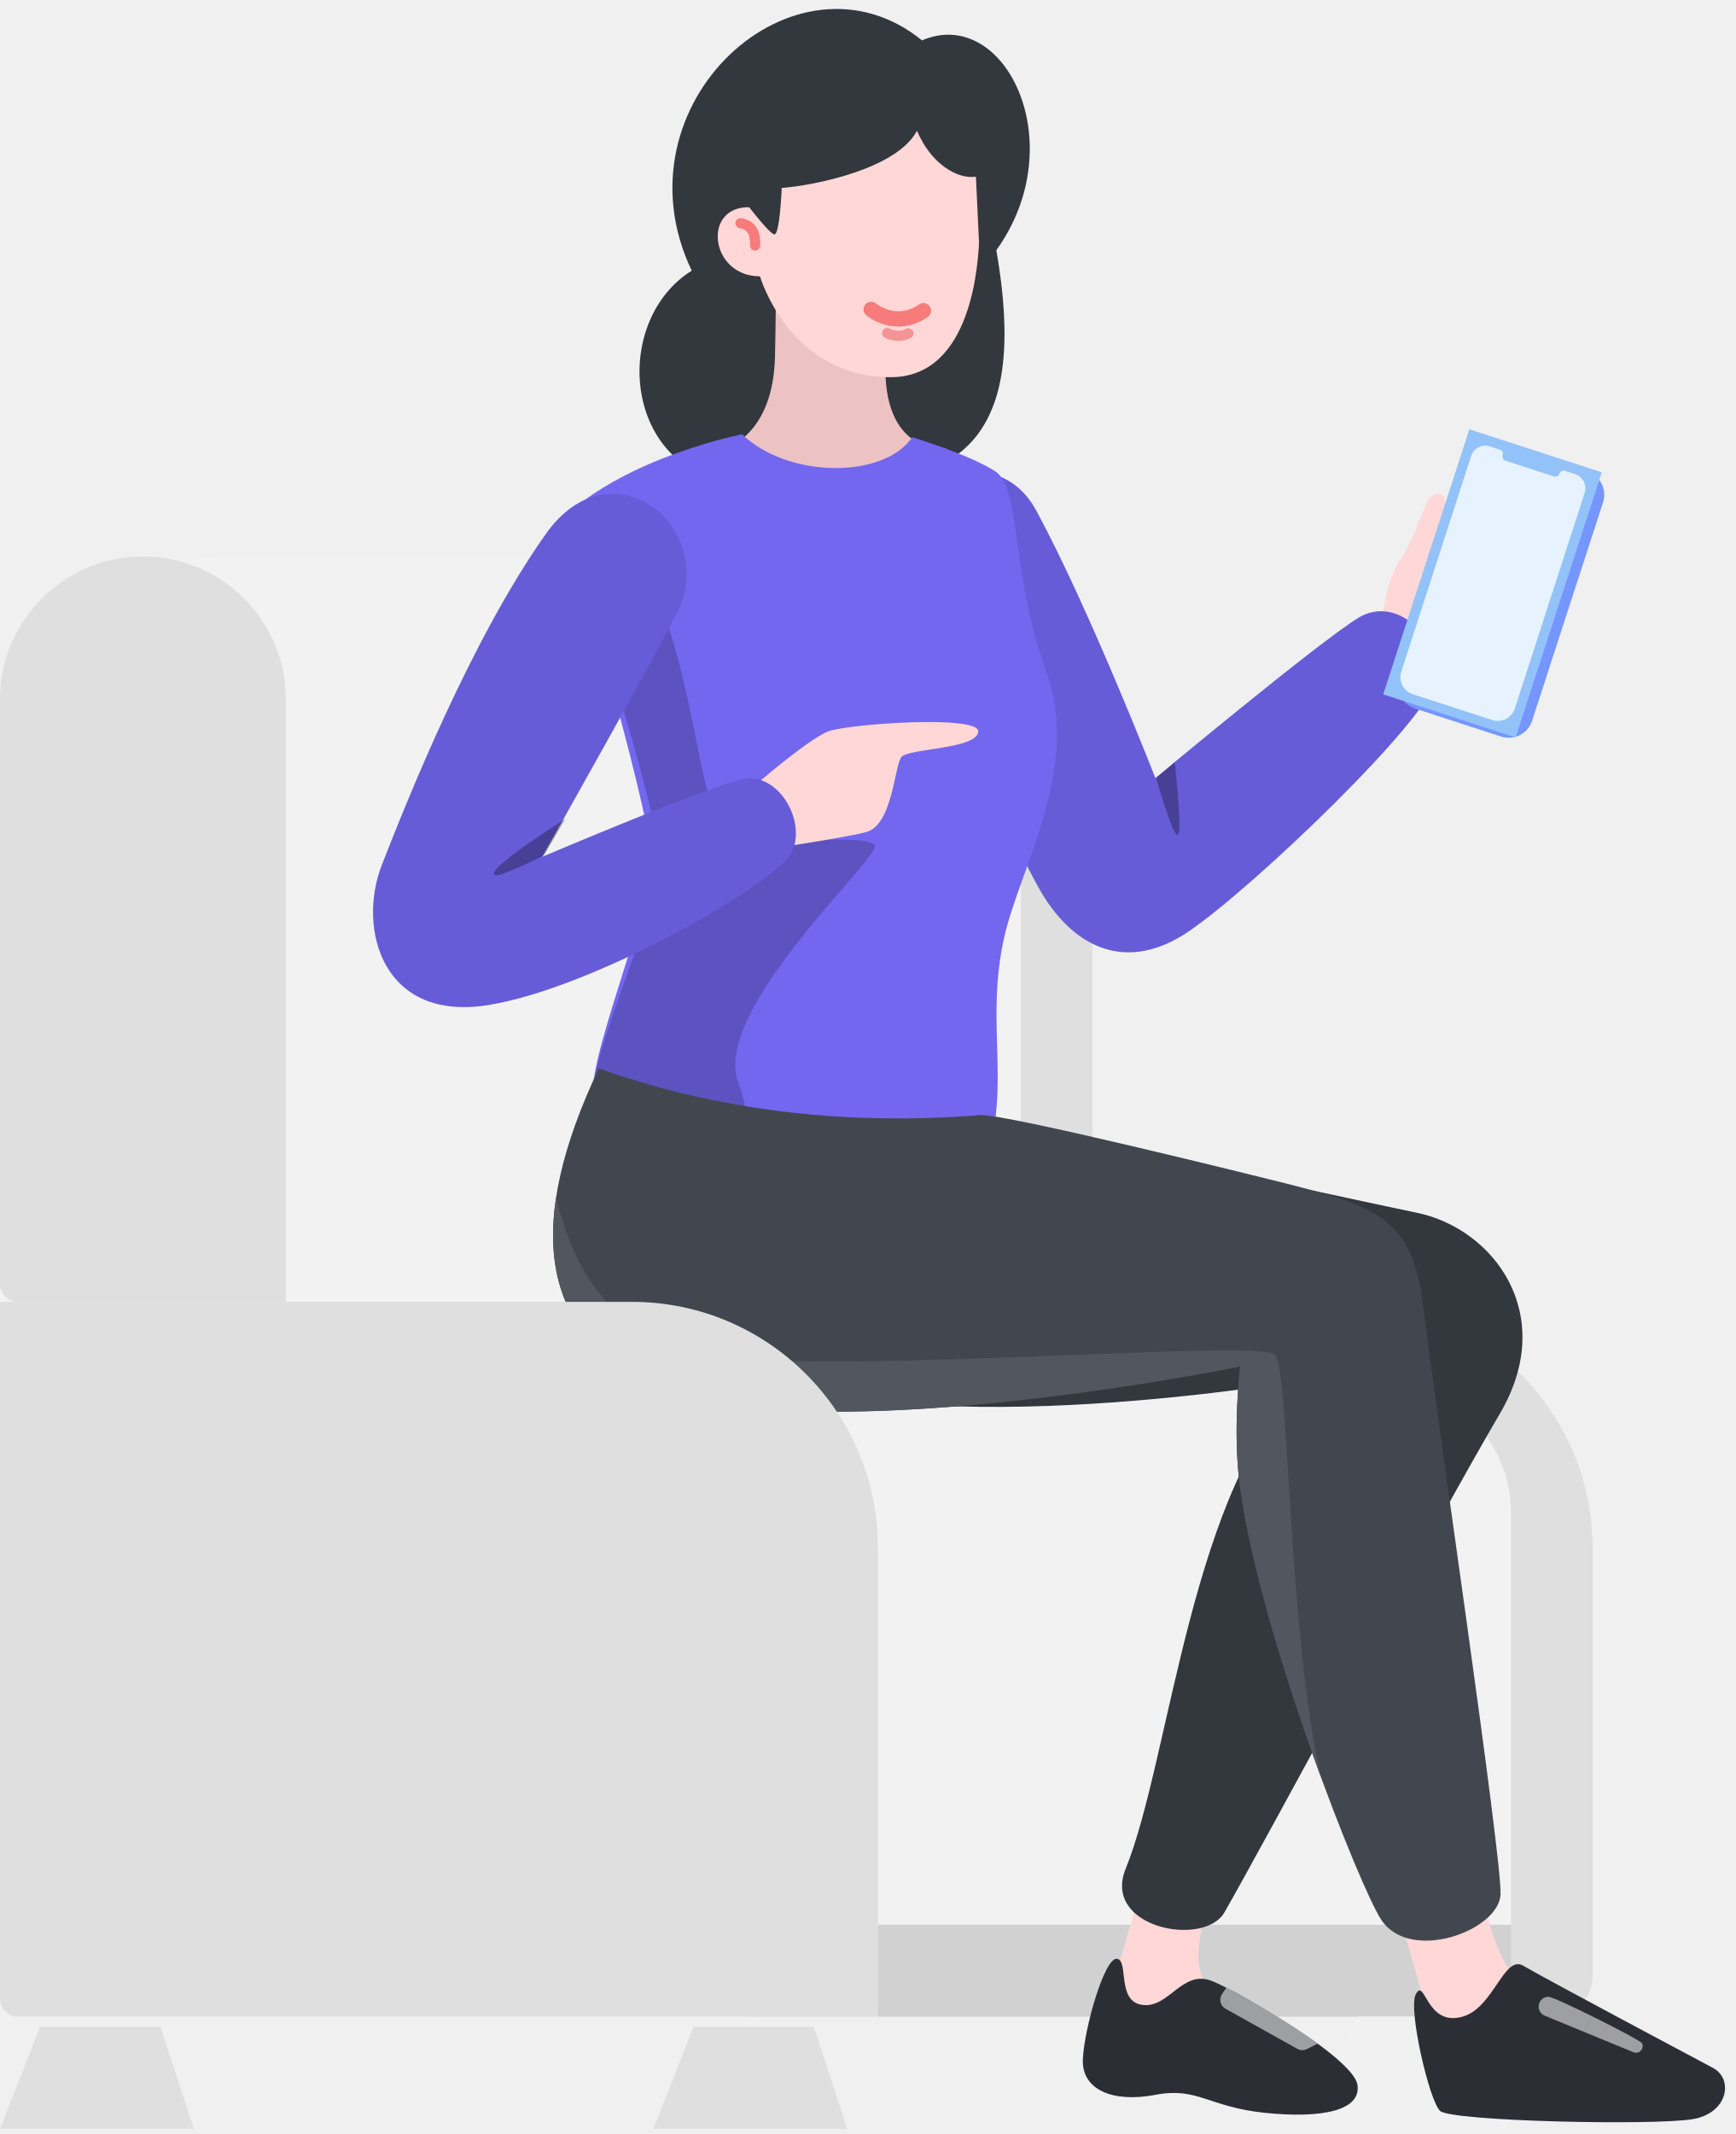
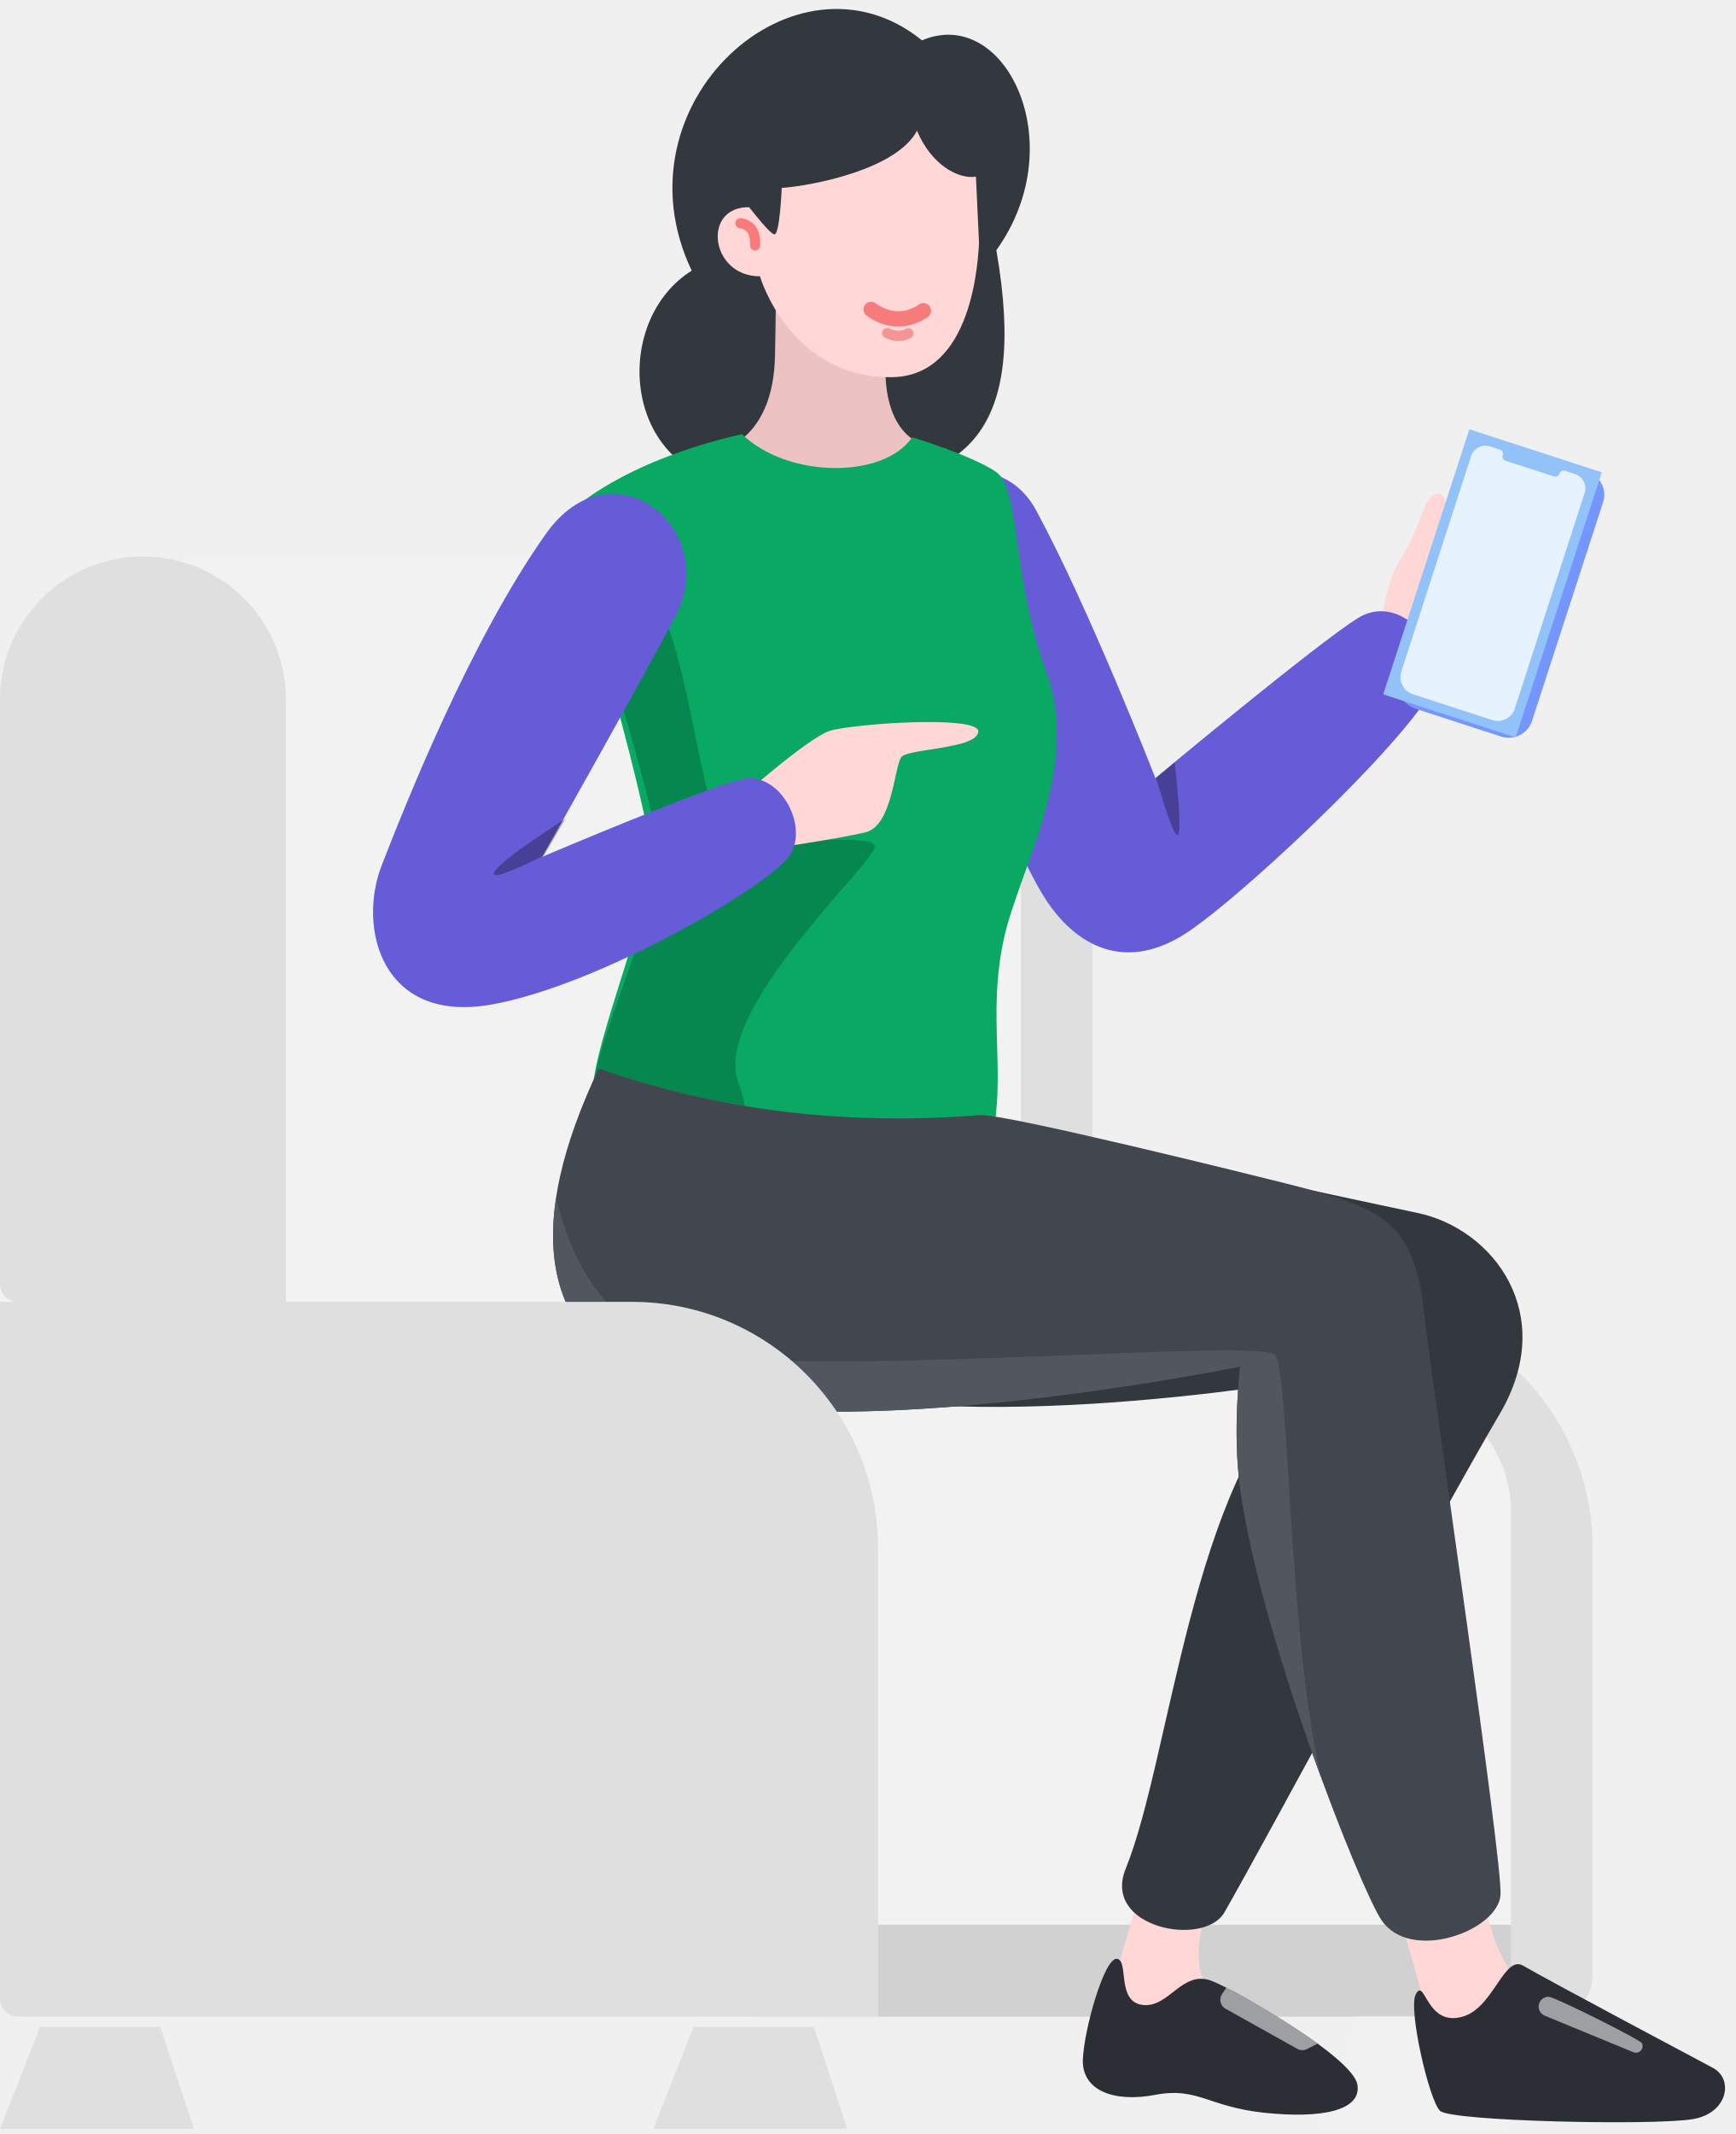
<svg xmlns="http://www.w3.org/2000/svg" width="170px" height="209px" viewBox="0 0 170 209" version="1.1">
  <g id="📝-Pages-New" stroke="none" stroke-width="1" fill="none" fill-rule="evenodd">
    <g id="FAQ" transform="translate(-336, -817)">
      <g id="Illustration" transform="translate(421, 921.5) scale(-1, 1) translate(-421, -921.5) translate(336, 817)">
        <path d="M38.111,127.5 L100,127.5 L100,127.5 L100,193.5 C100,195.709 98.209,197.5 96,197.5 L18,197.5 C15.791,197.5 14,195.709 14,193.5 L14,151.611 C14,138.295 24.795,127.5 38.111,127.5 Z" id="Rectangle" fill="#DFDFDF" />
        <polygon id="Rectangle" fill="#D1D1D1" points="22 188.5 84 188.5 84 197.5 22 197.5" />
        <polygon id="Path" fill="#DFDFDF" points="102.07 198.5 106 208.5 87 208.5 90.293 198.5" />
        <polygon id="Path" fill="#F1F1F1" points="37.07 197.5 41 208.5 22 208.5 25.293 197.5" />
        <polygon id="Path" fill="#DFDFDF" points="166.07 198.5 170 208.5 151 208.5 154.293 198.5" />
        <path d="M86.58,54.796 L100,54.5 L100,54.5 L100,134.5 L63,134.5 L63,78.901 C63,65.792 73.474,55.084 86.58,54.796 Z" id="Rectangle" fill="#DFDFDF" />
        <path d="M94.111,54.5 L148.16,54.5 C160.222,54.5 170,64.278 170,76.34 L170,133.753 C170,134.718 169.218,135.5 168.253,135.5 L70,135.5 L70,135.5 L70,78.611 C70,65.295 80.795,54.5 94.111,54.5 Z" id="Rectangle" fill="#F2F2F2" />
        <path d="M156,54.5 C163.732,54.5 170,60.768 170,68.5 L170,125.753 C170,126.718 169.218,127.5 168.253,127.5 L142,127.5 L142,127.5 L142,68.5 C142,60.768 148.268,54.5 156,54.5 Z" id="Rectangle" fill="#DFDFDF" />
        <path d="M34.6,135.5 L96,135.5 L96,135.5 L96,188.5 L22,188.5 L22,148.1 C22,141.141 27.641,135.5 34.6,135.5 Z" id="Rectangle" fill="#F2F2F2" />
        <g id="Wom1.4" transform="translate(67, 104.5) scale(-1, 1) translate(-67, -104.5) translate(0, 0.5)">
          <g id="Head" transform="translate(26.64127, 0.378756)">
            <path d="M8.147,46.319 C-1.785,44.004 -2.439,30.361 5.112,25.629 C-2.676,9.292 15.333,-6.928 27.669,3.075 C35.756,-0.389 42.476,13.129 34.951,23.628 C38.106,41.654 31.685,46.314 20.109,46.512 L8.147,46.319 Z" id="Path" fill="#33373E" />
            <path d="M8.271,43.06 C8.271,43.06 13.102,41.925 13.27,34.003 C13.437,26.08 13.32,23.376 13.32,23.376 L23.962,23.184 C23.962,23.184 24.078,32.013 24.08,35.207 C24.084,43.785 30.057,43.06 30.057,43.06 C30.057,43.06 28.815,50.016 19.172,50.558 C11.642,50.983 8.271,43.06 8.271,43.06 Z" id="Path" fill="#EDC2C2" />
            <path d="M10.839,19.42 C6.091,19.236 6.866,26.191 11.797,26.182 C11.797,26.182 14.662,36.062 24.607,36.062 C32.684,36.062 33.209,24.546 33.282,22.249 C33.361,19.8 33.371,11.753 33.371,11.753 L10.654,11.742 L10.839,19.42 Z" id="Path" fill="#FFD7D7" />
            <path d="M22.866,28.633 C22.866,28.633 24.498,31.274 27.688,30.334" id="Path" stroke="#F77B7B" stroke-width="1.5" stroke-linecap="round" transform="translate(25.27694, 29.58442) rotate(-18) translate(-25.27694, -29.58442) " />
            <path d="M24.249,31.785 C24.998,32.099 25.708,32.099 26.329,31.738" id="Path" stroke="#F49494" stroke-linecap="round" transform="translate(25.28918, 31.87678) rotate(2) translate(-25.28918, -31.87678) " />
            <path d="M11.057,23.277 C11.356,22.201 11.224,21.261 10.156,20.832" id="Path-8" stroke="#F77B7B" stroke-linecap="round" transform="translate(10.6761, 22.05471) rotate(-13) translate(-10.6761, -22.05471) " />
            <path d="M10.088,18.56 C10.088,18.56 12.69,22.055 13.217,22.073 C13.744,22.092 13.929,17.529 13.929,17.529 C17.121,17.285 25.199,15.675 27.18,11.924 C28.564,15.234 31.212,16.703 32.951,16.421 L33.281,23.452 L34.093,9.317 L9.451,9.317 L10.088,18.56 Z" id="Path" fill="#33373E" />
          </g>
          <g id="LLeg" transform="translate(30.04037, 107.25)">
            <path d="M53.497,75.9 C53.497,75.9 49.238,84.508 52.729,87.221 C56.226,89.934 65.463,95.019 65.463,95.019 L40.992,93.48 L46.431,74.705 L53.497,75.9 Z" id="Path" fill="#FFD7D7" />
            <path d="M43.359,84.092 C44.567,84.233 43.277,88.302 45.892,88.612 C48.501,88.921 49.769,85.066 52.731,86.288 C55.692,87.51 66.492,93.828 66.917,96.411 C67.347,98.994 63.324,99.754 57.805,99.17 C52.287,98.587 51.27,96.623 47.128,97.414 C42.99,98.205 39.891,96.944 40.027,93.919 C40.164,90.894 42.151,83.951 43.359,84.092 Z" id="Path" fill="#2B2E35" />
            <path d="M54.081,86.915 L53.655,87.554 C53.349,88.014 53.473,88.635 53.933,88.941 C53.954,88.956 53.977,88.969 54,88.982 L61.038,92.913 C61.329,93.075 61.681,93.082 61.978,92.931 L63.023,92.401 L63.023,92.401 C61.243,91.111 59.788,90.141 58.18,89.189 C56.945,88.459 55.578,87.706 54.081,86.915 Z" id="Path-14" fill-opacity="0.541" fill="#FFFFFF" />
            <path d="M16.635,0.026 C24.043,0.357 65.276,9.483 72.767,11.034 C80.258,12.584 86.591,20.974 80.879,30.689 C74.463,41.595 57.909,72.567 53.889,79.549 C51.9,83.005 41.864,81.067 44.221,75.267 C48.616,64.455 50.657,37.292 61.861,27.388 C61.861,27.388 24.181,33.951 7.905,26.434 C-3.924,20.969 -1.248,-0.775 16.635,0.026 Z" id="Path" fill="#33373E" />
          </g>
          <g id="LArm" transform="translate(52.38391, 45.76)">
            <path d="M46.782,17.675 C46.782,17.675 46.699,11.643 48.807,8.49 C50.916,5.338 50.999,1.989 52.595,2.099 C54.191,2.208 52.611,9.992 52.611,9.992 C52.611,9.992 54.636,9.218 56.09,8.239 C57.545,7.26 61.955,2.432 62.986,3.288 C64.734,4.745 61.919,12.967 60.386,14.61 C58.848,16.255 50.445,21.661 50.445,21.661 L46.782,17.675 Z" id="Path" fill="#FFD7D7" />
            <path d="M1.256,14.061 C4.702,22.06 11.012,36.754 13.613,41.138 C16.873,46.628 22.014,49.047 28.033,44.973 C34.357,40.693 51.771,23.999 52.282,20.217 C52.788,16.435 48.526,11.898 44.669,14.247 C40.812,16.596 24.787,29.942 24.787,29.942 C24.787,29.942 18.32,13.351 13.117,3.74 C8.611,-4.575 -3.99,1.9 1.256,14.061 Z" id="Path" fill="#675CD7" />
            <path d="M24.854,29.951 C26.012,33.882 26.726,35.733 26.997,35.506 C27.268,35.278 27.164,32.913 26.687,28.41 L24.854,29.951 Z" id="Path" fill-opacity="0.303" fill="#000000" />
          </g>
          <g id="PhoneMini4" transform="translate(110.3976, 56.90821) scale(-1, 1) rotate(-18) translate(-110.3976, -56.90821) translate(102.3976, 42.40821)">
            <g id="Group-3" transform="translate(0, 0)">
              <path d="M2.834,1.009 L11.674,1.009 C12.999,1.009 14.074,2.083 14.074,3.409 L14.074,25.909 C14.074,27.234 12.999,28.309 11.674,28.309 L2.834,28.309 C1.509,28.309 0.434,27.234 0.434,25.909 L0.434,3.409 C0.434,2.083 1.509,1.009 2.834,1.009 Z" id="Rectangle" fill="#7596FF" fill-rule="nonzero" />
              <rect id="Rectangle" fill="#93C2F9" x="1.461" y="0.65" width="13.64" height="27.3" />
              <path d="M3.899,1.625 L4.934,1.625 C5.145,1.625 5.32,1.777 5.356,1.977 L5.363,2.055 C5.363,2.292 5.555,2.484 5.793,2.484 L10.781,2.484 C10.991,2.484 11.167,2.332 11.203,2.132 L11.21,2.055 C11.21,1.817 11.402,1.625 11.639,1.625 L12.669,1.625 C13.433,1.625 14.06,2.214 14.121,2.964 L14.126,3.085 L14.126,3.085 L14.106,25.285 C14.104,26.254 13.319,27.038 12.351,27.04 L4.167,27.04 C3.241,27.041 2.482,26.323 2.418,25.412 L2.413,25.287 C2.413,25.286 2.413,25.285 2.415,25.285 L2.434,3.09 C2.435,2.281 3.091,1.625 3.899,1.625 Z" id="Rectangle" fill="#E6F3FF" fill-rule="nonzero" />
            </g>
          </g>
          <g id="Body" transform="translate(19.19922, 42.03301)">
-             <path d="M0,8.15 C0,8.15 8.305,35.978 8.551,41.246 C8.797,46.514 1.758,61.997 2.957,65.911 C5.72,74.954 40.995,78.848 42.343,66.682 C42.971,61.009 41.663,55.917 43.17,49.231 C44.672,42.546 50.709,32.612 47.285,23.271 C43.861,13.931 44.778,5.29 42.329,3.657 C39.88,2.024 34.156,0.289 34.156,0.289 C31.372,4.389 21.973,4.329 17.489,-4.61852778e-14 C17.489,-4.61852778e-14 6.348,2.163 0,8.15 Z" id="Path" fill="#7367F0" />
+             <path d="M0,8.15 C0,8.15 8.305,35.978 8.551,41.246 C8.797,46.514 1.758,61.997 2.957,65.911 C5.72,74.954 40.995,78.848 42.343,66.682 C42.971,61.009 41.663,55.917 43.17,49.231 C44.672,42.546 50.709,32.612 47.285,23.271 C43.861,13.931 44.778,5.29 42.329,3.657 C39.88,2.024 34.156,0.289 34.156,0.289 C31.372,4.389 21.973,4.329 17.489,-4.61852778e-14 C17.489,-4.61852778e-14 6.348,2.163 0,8.15 Z" id="Path" fill="#09a863" />
            <path d="M7.442,12.657 C12.978,21.448 12.961,36.755 15.934,38.76 C18.907,40.764 30.479,38.797 30.479,40.385 C30.479,41.972 14.488,56.522 17.113,63.477 C18.487,67.119 18.115,70.377 15.994,73.251 L15.302,73.1 C9.002,71.675 3.936,69.117 2.957,65.911 C1.758,61.997 9.609,46.514 9.363,41.246 C9.154,36.774 2.553,16.046 0.563,9.882 C2.183,7.021 4.476,7.946 7.442,12.657 Z" id="Path" fill-opacity="0.199" fill="#000000" />
          </g>
          <g id="RArm" transform="translate(0, 47.85625)">
            <path d="M36.081,30.158 C36.081,30.158 43.076,23.962 45.217,23.243 C47.359,22.524 59.9,21.661 59.821,23.285 C59.731,25.026 52.995,24.926 52.297,25.782 C51.599,26.638 51.44,32.491 48.802,33.148 C46.169,33.805 38.275,34.938 38.275,34.938 L36.081,30.158 Z" id="Path" fill="#FFD7D7" />
            <path d="M17.471,3.926 C10.102,14.334 3.81,30.189 1.395,36.371 C-1.021,42.552 1.416,51.876 12.036,50.045 C22.637,48.22 39.504,38.3 41.37,35.406 C43.237,32.513 40.401,27.247 36.831,27.937 C33.523,28.574 17.116,35.556 17.116,35.556 C17.116,35.556 27.672,16.832 30.249,11.813 C34.554,3.431 23.963,-5.246 17.471,3.926 Z" id="Path" fill="#675CD7" />
            <path d="M17.283,35.428 C13.598,37.26 11.98,37.792 12.429,37.024 C12.879,36.255 15.2,34.521 19.393,31.821 L17.283,35.428 Z" id="Path" fill-opacity="0.303" fill="#000000" />
          </g>
          <g id="RLeg" transform="translate(17.86184, 104)">
            <path d="M91.408,79.495 C91.408,79.495 91.279,89.628 99.622,93.416 C107.96,97.204 113.9,96.976 113.144,99.904 C112.388,102.833 90.686,102.714 88.659,100.424 C86.932,98.476 83.176,80.333 82.141,81.72 L91.408,79.495 Z" id="Path" fill="#FFD7D7" />
            <path d="M84.807,90.837 C85.739,89.036 85.797,94.103 89.472,92.987 C92.454,92.08 93.474,86.893 95.358,88.029 C97.243,89.165 113.83,97.974 113.925,98.027 C115.967,99.128 115.397,102.463 111.947,103.045 C108.114,103.692 88.254,103.257 87.189,102.234 C86.123,101.212 84.06,92.282 84.807,90.837 Z" id="Path" fill="#2B2E35" />
            <path d="M97.812,91.059 C97.812,91.059 97.812,91.059 97.812,91.059 C97.28,91.059 96.849,91.49 96.849,92.022 C96.849,92.412 97.084,92.764 97.445,92.912 L106.135,96.493 C106.468,96.63 106.849,96.471 106.986,96.139 C107.056,95.968 107.051,95.775 106.971,95.609 C106.971,95.609 106.971,95.609 106.971,95.609 C106.809,95.271 98.437,91.059 97.812,91.059 Z" id="Path-14" fill-opacity="0.541" fill="#FFFFFF" />
            <path d="M4.789,0.143 C-2.392,15.318 -0.936,25.511 9.154,30.722 C23.792,38.281 67.612,29.341 67.612,29.341 C67.612,29.341 66.829,35.65 67.612,41.277 C69.657,55.972 79.383,80.456 81.441,83.533 C84.286,87.787 92.955,84.579 93.118,81.036 C93.282,77.494 86.583,32.251 85.565,23.623 C84.552,14.995 81.352,13.742 72.008,11.383 C69.862,10.842 44.476,4.528 42.151,4.712 C28.829,5.766 16.375,4.243 4.789,0.143 Z" id="Path" fill="#42474F" />
            <path d="M16.595,28.373 C31.087,29.998 69.453,26.648 70.994,28.17 C72.465,29.624 72.22,54.905 75.52,69.538 L75.018,68.156 C71.914,59.53 68.692,49.038 67.612,41.277 C66.829,35.65 67.612,29.341 67.612,29.341 L65.845,29.683 C57.515,31.249 22.035,37.374 9.154,30.722 C2.175,27.118 -0.673,21.13 0.61,12.759 C2.819,22.221 8.148,27.426 16.595,28.373 Z" id="Path" fill="#52565E" />
          </g>
        </g>
        <path d="M108.111,127.5 L170,127.5 L170,127.5 L170,195.753 C170,196.718 169.218,197.5 168.253,197.5 L84,197.5 L84,197.5 L84,151.611 C84,138.295 94.795,127.5 108.111,127.5 Z" id="Rectangle" fill="#DFDFDF" />
      </g>
    </g>
  </g>
</svg>
